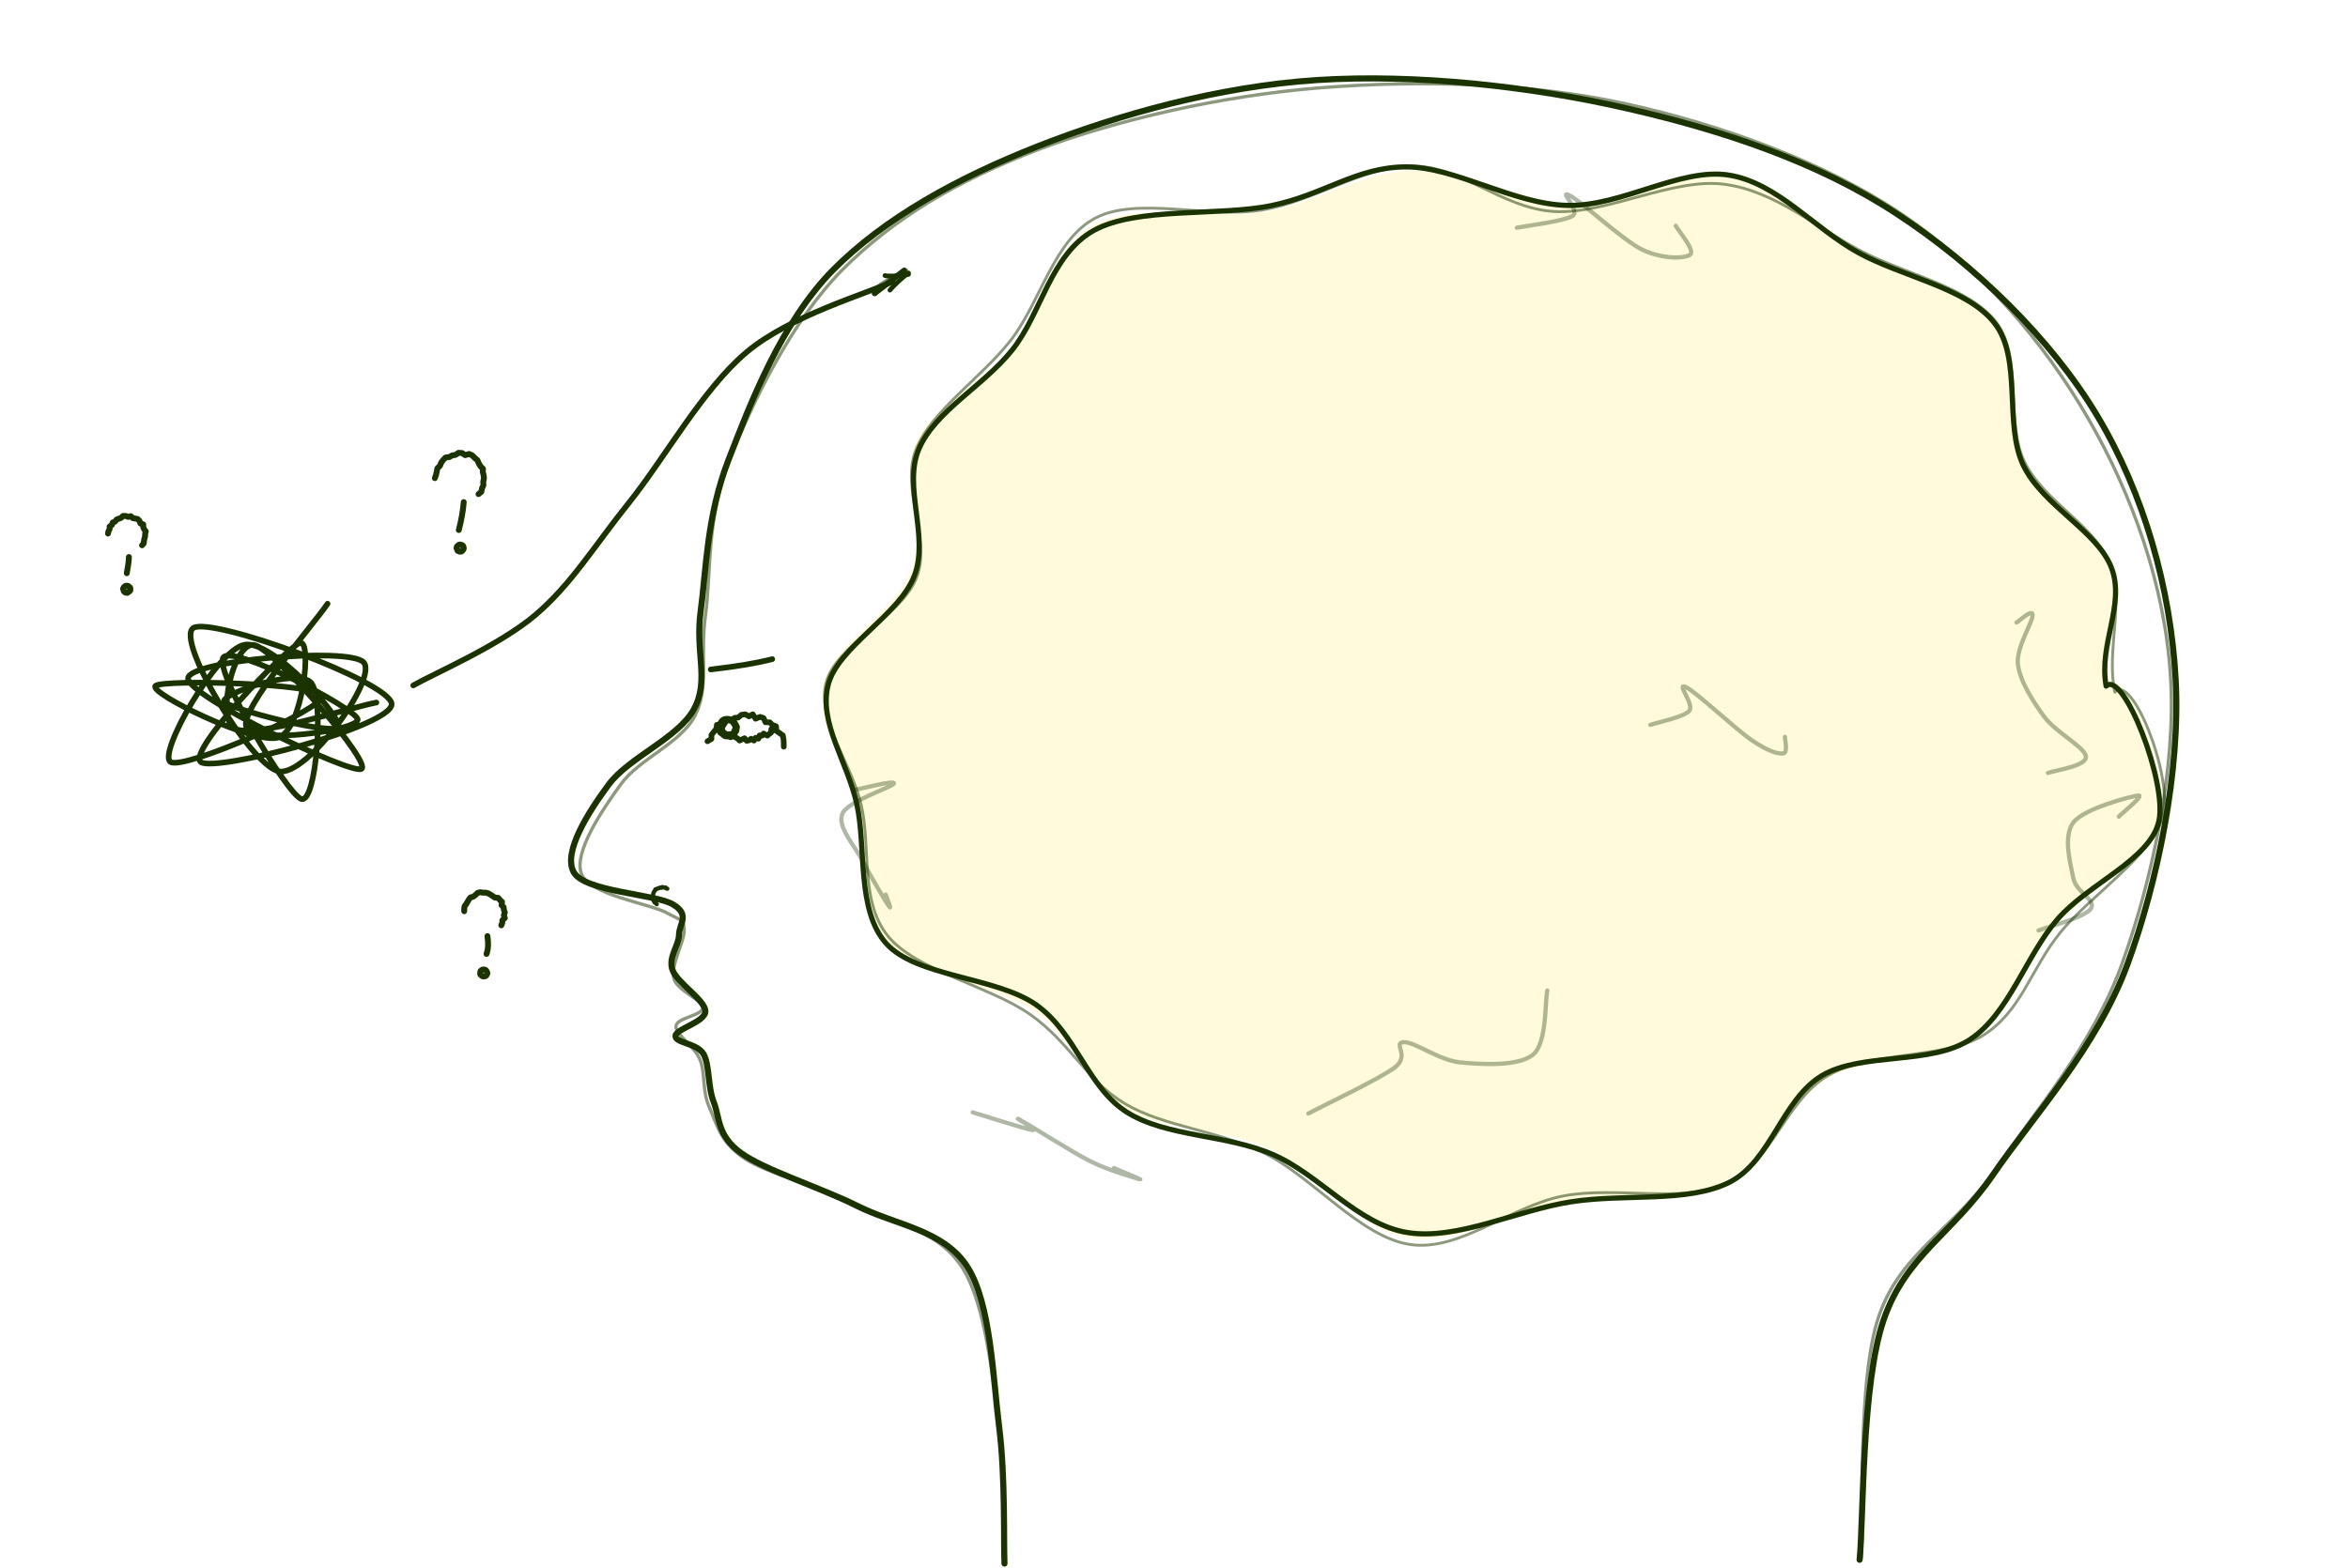
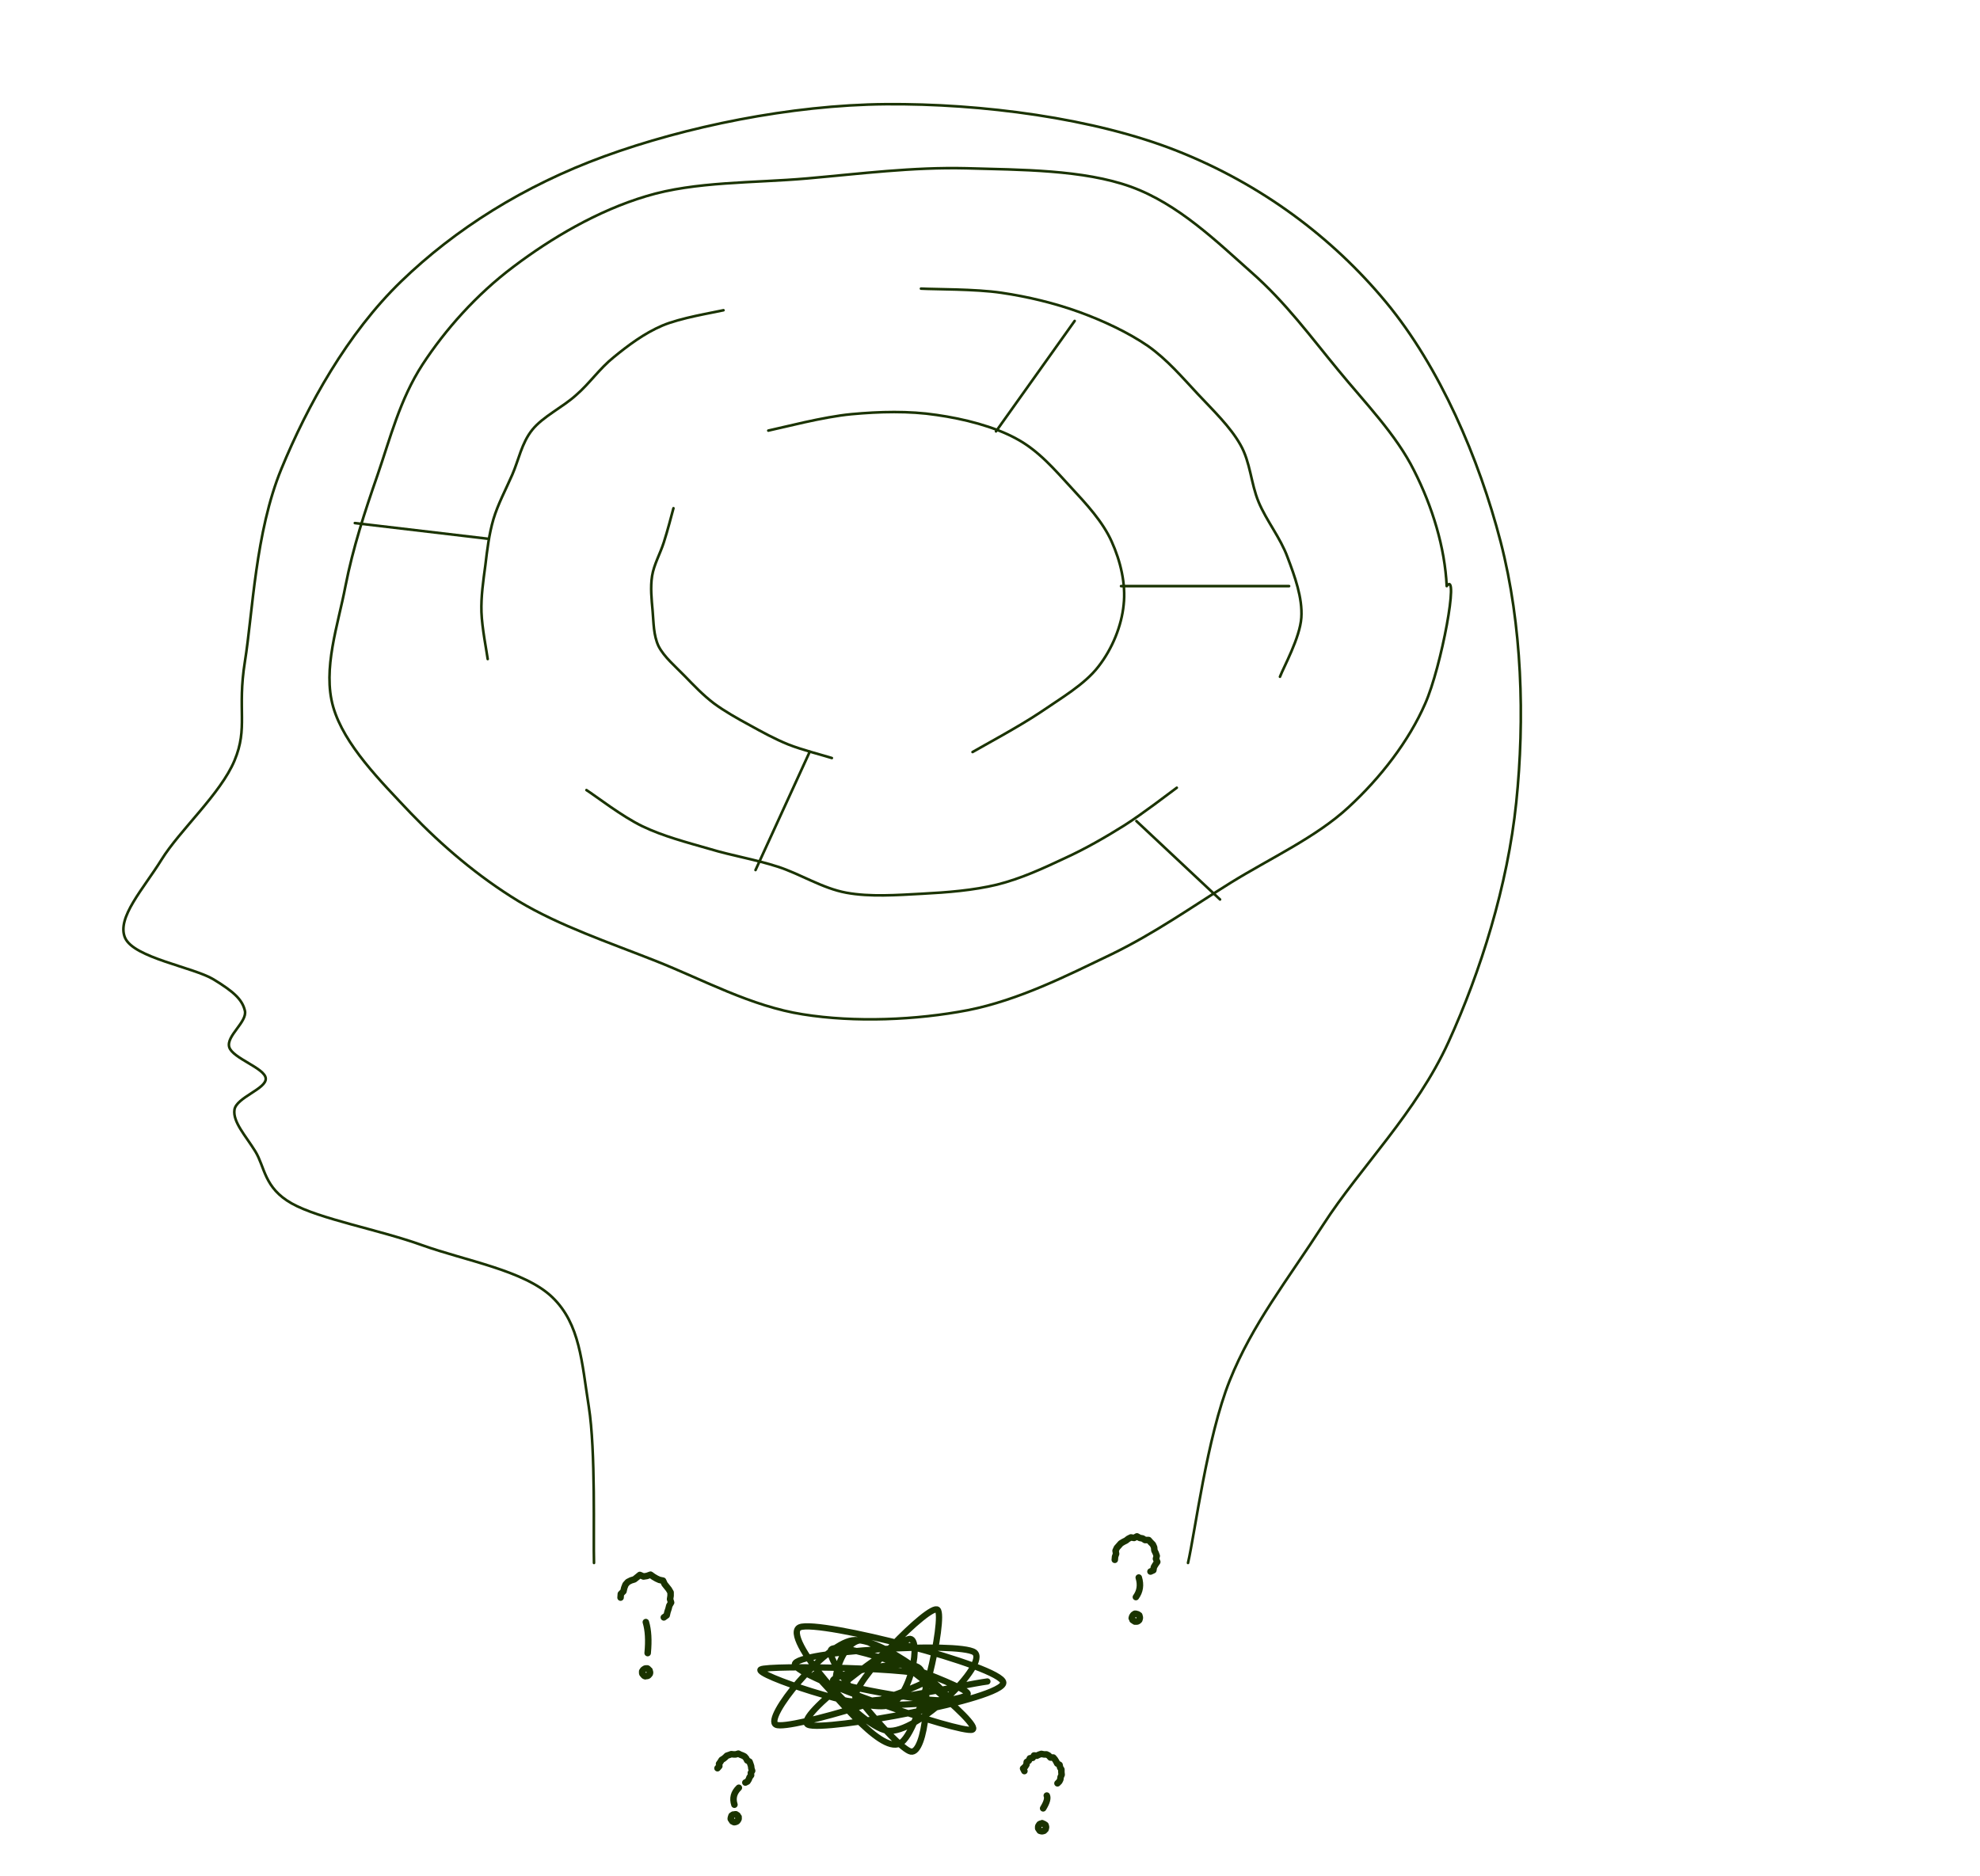
- <svg xmlns="http://www.w3.org/2000/svg" class="bm-scene-svg" viewBox="0 0 1000 668" fill="none" stroke="#1a3300" stroke-linecap="round" stroke-linejoin="round" aria-hidden="true" focusable="false">
-   <path class="bm-brain-fill" d="M898.6,292.0 C906.1,284.4 924.2,331.9 920.3,349.0 C916.4,366.0 888.5,379.0 875.4,394.3 C862.4,409.6 858.3,429.8 842.0,440.8 C825.6,451.7 795.5,449.3 777.5,459.8 C759.4,470.3 751.9,495.1 733.5,503.8 C715.1,512.5 689.6,508.2 667.1,512.1 C644.6,516.0 619.6,531.0 598.6,527.2 C577.6,523.5 561.0,498.7 541.2,489.6 C521.4,480.4 496.6,482.2 479.8,472.4 C463.0,462.5 457.5,442.5 440.2,430.6 C422.8,418.8 388.2,415.6 375.8,401.4 C363.5,387.2 370.3,363.6 366.1,345.3 C361.8,327.1 346.8,309.0 350.5,292.0 C354.2,275.0 381.5,260.3 388.1,243.1 C394.7,225.8 382.8,204.6 390.1,188.6 C397.4,172.7 419.1,162.8 431.7,147.3 C444.4,131.8 448.2,105.1 466.1,95.6 C484.0,86.1 516.7,93.9 539.1,90.0 C561.6,86.2 580.1,73.1 601.0,72.8 C622.0,72.4 642.3,87.4 664.7,87.9 C687.1,88.4 714.5,72.4 735.6,75.8 C756.6,79.2 772.0,97.9 791.2,108.2 C810.3,118.4 838.8,122.6 850.4,137.2 C862.1,151.8 853.2,178.7 861.2,195.7 C869.1,212.8 892.0,223.4 898.2,239.4 C904.5,255.5 894.9,273.7 898.6,292.0 Z" fill="#ffe95c" fill-opacity="0.22" stroke="none" />
-   <path class="bm-brain" d="M897.0,292.3 C904.2,285.2 923.0,333.0 919.5,349.6 C916.0,366.2 889.6,376.2 876.2,391.7 C862.8,407.2 855.7,431.7 839.1,442.8 C822.4,453.9 793.1,448.1 776.0,458.2 C758.9,468.4 754.3,494.7 736.5,503.7 C718.7,512.6 692.0,508.4 669.1,512.0 C646.3,515.5 620.6,528.5 599.5,525.1 C578.3,521.8 561.9,500.3 542.0,491.8 C522.1,483.2 496.7,484.4 479.9,473.8 C463.1,463.2 458.3,440.0 441.2,428.0 C424.1,416.1 390.1,416.2 377.4,401.9 C364.7,387.7 369.0,360.9 364.9,342.5 C360.8,324.2 348.6,308.0 352.7,291.8 C356.8,275.6 383.0,262.1 389.4,245.3 C395.9,228.6 384.4,207.2 391.4,191.2 C398.3,175.1 418.7,164.6 431.1,149.1 C443.5,133.6 447.4,108.5 465.8,98.2 C484.2,88.0 519.2,92.2 541.4,87.6 C563.6,83.1 577.8,71.1 598.8,71.1 C619.9,71.1 644.6,87.0 667.5,87.5 C690.4,88.1 715.7,71.3 736.3,74.6 C756.9,77.9 772.3,97.0 791.2,107.5 C810.1,118.0 837.8,122.6 849.5,137.7 C861.3,152.8 853.4,180.8 861.7,198.2 C870.0,215.5 893.4,226.3 899.3,242.0 C905.2,257.7 893.7,274.3 897.0,292.3 Z" stroke-width="2.2" />
-   <path d="M900.7,294.9 C908.0,286.6 925.2,329.9 921.3,347.0 C917.5,364.0 890.4,381.4 877.6,397.1 C864.8,412.8 860.9,431.0 844.4,441.2 C827.9,451.3 796.9,447.6 778.7,458.1 C760.6,468.6 754.3,495.7 735.5,504.3 C716.7,512.8 688.3,505.2 665.8,509.5 C643.4,513.8 621.9,533.2 600.7,530.2 C579.6,527.2 559.0,501.4 538.7,491.4 C518.5,481.4 495.9,480.1 479.3,470.3 C462.6,460.4 455.8,444.2 438.9,432.3 C422.1,420.3 390.1,413.6 378.1,398.7 C366.0,383.7 371.1,360.5 366.7,342.6 C362.4,324.6 347.9,307.1 351.8,291.0 C355.8,274.9 384.0,262.5 390.4,246.0 C396.8,229.4 383.4,208.5 390.1,191.6 C396.8,174.8 417.8,161.2 430.6,144.8 C443.3,128.3 448.9,102.0 466.7,92.8 C484.5,83.6 514.8,93.2 537.3,89.5 C559.8,85.8 580.9,70.6 601.7,70.7 C622.5,70.8 639.8,88.8 661.9,90.1 C684.1,91.4 712.5,75.6 734.4,78.5 C756.4,81.4 774.3,97.6 793.5,107.4 C812.8,117.2 838.8,122.5 850.2,137.3 C861.6,152.1 854.0,179.2 862.0,196.3 C870.1,213.5 892.1,223.7 898.6,240.1 C905.0,256.6 896.9,277.1 900.7,294.9 Z" stroke-width="1.2" opacity="0.5" />
-   <path d="M557.2,474.4 C563.3,471.1 587.2,459.8 594.0,454.8 C600.7,449.7 593.1,444.4 597.7,444.0 C602.4,443.6 612.7,451.7 621.9,452.6 C631.1,453.5 646.7,454.4 652.9,449.3 C659.0,444.2 657.9,426.5 659.0,422.0" stroke-width="1.8" opacity="0.35" />
-   <path d="M858.8,265.2 C859.9,264.7 865.6,259.1 865.7,262.0 C865.8,265.0 858.6,275.8 859.4,283.0 C860.3,290.2 865.8,298.8 870.6,305.3 C875.4,311.9 888.1,318.4 888.4,322.4 C888.7,326.4 874.9,328.2 872.2,329.3" stroke-width="1.8" opacity="0.35" />
-   <path d="M414.3,473.9 C418.5,475.1 436.3,480.9 439.6,481.4 C442.9,482.0 430.1,474.8 434.3,477.0 C438.4,479.2 456.0,490.5 464.5,494.8 C473.1,499.0 483.8,501.9 485.5,502.4 C487.1,502.9 476.2,498.4 474.4,497.6" stroke-width="1.8" opacity="0.35" />
-   <path d="M702.9,308.8 C705.6,307.8 716.9,305.6 719.4,302.9 C721.9,300.2 713.5,290.6 718.0,292.7 C722.4,294.8 739.1,310.6 746.0,315.3 C752.9,320.0 757.0,321.2 759.3,321.0 C761.7,320.8 760.1,315.1 760.2,313.9" stroke-width="1.8" opacity="0.35" />
-   <path d="M363.7,336.6 C366.5,336.1 381.5,332.1 380.7,333.8 C379.8,335.5 360.8,341.3 358.7,346.8 C356.5,352.4 364.3,360.6 367.6,367.2 C371.0,373.7 377.0,383.8 378.6,386.1 C380.2,388.4 377.4,381.9 377.2,381.1" stroke-width="1.8" opacity="0.35" />
-   <path d="M646.0,97.0 C650.0,96.2 665.9,94.3 669.7,92.0 C673.4,89.7 663.4,80.8 668.4,83.2 C673.3,85.6 690.8,102.1 699.3,106.3 C707.9,110.5 717.4,110.2 719.8,108.5 C722.2,106.8 714.7,98.2 713.7,96.2" stroke-width="1.8" opacity="0.35" />
-   <path d="M902.4,347.9 C903.7,346.4 913.8,338.5 910.6,338.9 C907.4,339.3 887.7,344.4 883.1,350.3 C878.5,356.2 881.8,367.9 883.0,374.1 C884.2,380.2 893.0,383.4 890.5,387.1 C888.1,390.8 872.0,394.9 868.2,396.4" stroke-width="1.8" opacity="0.35" />
-   <path class="bm-head" d="M427.8,666.1 C427.4,656.5 428.2,629.6 425.6,608.5 C422.9,587.5 422.1,555.5 412.0,539.7 C401.9,523.9 381.0,521.8 364.9,513.7 C348.8,505.6 325.7,498.5 315.6,491.2 C305.4,483.8 306.7,476.6 304.0,469.6 C301.3,462.6 302.3,453.7 299.6,449.0 C296.8,444.3 287.5,444.4 287.7,441.3 C287.8,438.3 300.6,435.4 300.4,430.7 C300.2,426.0 288.3,418.6 286.4,413.2 C284.5,407.8 289.1,402.9 289.2,398.2 C289.2,393.6 294.1,389.7 286.6,385.3 C279.2,380.8 248.9,380.0 244.3,371.5 C239.7,363.0 250.6,345.9 259.2,334.3 C267.7,322.7 289.1,314.3 295.6,302.0 C302.2,289.7 296.0,278.1 298.4,260.4 C300.8,242.7 300.9,220.0 310.3,195.8 C319.7,171.5 332.8,137.4 354.7,115.1 C376.7,92.9 407.7,75.8 442.0,62.3 C476.4,48.8 519.0,36.8 560.9,34.1 C602.7,31.4 651.8,36.7 693.0,46.2 C734.1,55.6 774.3,69.1 807.7,91.0 C841.1,112.8 873.5,144.2 893.3,177.3 C913.1,210.4 924.5,250.6 926.6,289.5 C928.7,328.5 918.9,375.9 906.0,411.0 C893.0,446.2 866.1,475.3 848.8,500.5 C831.5,525.7 811.8,534.7 802.3,562.1 C792.8,589.4 793.7,647.5 792.0,664.5" stroke-width="2.6" />
-   <path d="M427.2,662.5 C427.0,653.6 428.6,629.8 425.8,609.5 C422.9,589.1 420.1,556.4 410.0,540.3 C399.9,524.2 380.7,520.8 365.2,513.0 C349.8,505.3 327.8,500.5 317.2,493.6 C306.7,486.7 305.2,478.7 302.1,471.7 C298.9,464.6 300.5,457.1 298.1,451.4 C295.8,445.6 287.7,440.9 287.9,437.2 C288.1,433.5 299.4,432.7 299.3,429.2 C299.1,425.8 288.2,422.1 286.9,416.6 C285.6,411.0 291.8,400.6 291.4,396.0 C290.9,391.4 291.3,392.9 284.0,388.9 C276.7,384.9 250.9,381.3 247.6,372.2 C244.3,363.2 256.1,345.6 264.2,334.4 C272.2,323.1 290.0,316.8 296.1,304.7 C302.1,292.6 298.0,279.8 300.5,261.8 C302.9,243.7 300.9,220.7 310.6,196.3 C320.3,171.8 336.9,137.1 358.7,115.0 C380.6,93.0 407.8,76.9 441.7,63.9 C475.6,51.0 520.6,40.7 562.3,37.4 C604.0,34.1 650.5,35.1 691.9,44.1 C733.2,53.1 777.5,69.2 810.4,91.6 C843.3,113.9 870.3,145.4 889.3,178.2 C908.3,211.0 922.0,249.6 924.4,288.2 C926.9,326.8 916.6,374.8 904.0,409.9 C891.5,445.1 866.4,473.9 849.1,499.1 C831.8,524.2 809.6,533.3 800.2,560.7 C790.8,588.2 793.9,646.6 792.7,663.7" stroke-width="1.4" opacity="0.5" />
-   <path d="M301.3,315.8 L303.0,314.8 L303.0,313.1 L304.0,311.8 L305.0,310.6 L306.7,310.2 L307.9,309.3 L308.8,307.9 L309.8,306.6 L311.6,306.7 L312.9,305.8 L314.4,305.7 L315.8,304.5 L317.4,304.3 L319.0,305.2 L320.6,304.3 L321.8,306.2 L323.7,305.4 L325.2,305.9 L326.0,307.7 L327.8,307.7 L328.9,308.8 L330.5,309.4 L330.7,311.4 L332.0,312.3 L333.4,313.3 L333.7,314.9 L333.8,316.6 L333.8,318.1" stroke-width="2.4" />
-   <path d="M330.2,311.1 L328.5,310.6 L328.4,312.1 L327.6,312.7 L326.8,313.4 L325.2,312.5 L324.6,313.4 L323.5,313.3 L323.0,314.7 L321.8,314.3 L321.1,315.5 L319.9,314.7 L319.0,315.4 L318.0,315.6 L317.1,314.5 L316.0,315.0 L315.0,315.5 L314.1,314.6 L313.2,314.1 L312.4,313.6 L311.1,314.1 L310.7,312.8 L309.5,312.9 L308.7,312.3 L307.9,311.8 L307.6,310.6 L306.2,310.7 L305.2,310.3 L305.3,308.8" stroke-width="2.4" />
-   <path d="M313.5,309.8 L313.4,310.7 L313.0,311.4 L312.8,312.2 L312.1,312.7 L311.4,313.2 L310.6,313.4 L309.8,313.5 L308.9,313.4 L308.2,312.9 L307.6,312.4 L306.9,311.9 L306.5,311.1 L306.7,310.2 L306.5,309.4 L306.7,308.6 L307.2,307.9 L307.7,307.2 L308.4,306.7 L309.3,306.5 L310.1,306.5 L310.9,306.7 L311.7,307.0 L312.3,307.5 L312.8,308.2 L313.2,308.9 L313.6,309.7 L313.5,310.5 L313.3,311.4" stroke-width="3.0" />
-   <path d="M302.7,285.2 Q318.8,283.4 328.9,280.8" stroke-width="2.4" />
-   <path d="M279.7,385.2 L279.4,384.9 L279.1,384.6 L278.7,384.4 L278.6,383.9 L278.3,383.6 L278.3,383.1 L278.2,382.7 L278.1,382.3 L277.9,381.8 L278.1,381.4 L278.2,381.0 L278.3,380.5 L278.4,380.1 L278.7,379.7 L279.0,379.4 L279.1,378.9 L279.6,378.7 L280.0,378.6 L280.4,378.4 L280.8,378.3 L281.2,378.1 L281.7,378.2 L282.1,377.9 L282.5,378.0 L283.0,378.2 L283.5,378.1 L283.8,378.5 L284.2,378.6" stroke-width="1.8" />
+ <svg xmlns="http://www.w3.org/2000/svg" viewBox="240 0 760 720" fill="none" stroke="#1a3300" stroke-linecap="round" stroke-linejoin="round">
+   <path class="bm-head" d="M468.0,600.0 C467.7,590.0 468.7,557.0 466.0,540.0 C463.3,523.0 462.7,508.3 452.0,498.0 C441.3,487.7 418.7,484.0 402.0,478.0 C385.3,472.0 362.7,468.0 352.0,462.0 C341.3,456.0 341.7,448.0 338.0,442.0 C334.3,436.0 329.3,430.7 330.0,426.0 C330.7,421.3 342.3,418.0 342.0,414.0 C341.7,410.0 329.3,406.3 328.0,402.0 C326.7,397.7 335.0,392.3 334.0,388.0 C333.0,383.7 329.7,380.7 322.0,376.0 C314.3,371.3 291.3,367.7 288.0,360.0 C284.7,352.3 295.0,341.3 302.0,330.0 C309.0,318.7 324.7,304.7 330.0,292.0 C335.3,279.3 331.0,272.7 334.0,254.0 C337.0,235.3 338.0,204.3 348.0,180.0 C358.0,155.7 373.3,128.0 394.0,108.0 C414.7,88.0 441.0,71.3 472.0,60.0 C503.0,48.7 543.3,40.3 580.0,40.0 C616.7,39.7 660.0,45.3 692.0,58.0 C724.0,70.7 751.3,91.0 772.0,116.0 C792.7,141.0 807.7,176.0 816.0,208.0 C824.3,240.0 825.3,276.0 822.0,308.0 C818.7,340.0 808.3,373.0 796.0,400.0 C783.7,427.0 762.0,448.3 748.0,470.0 C734.0,491.7 720.7,508.3 712.0,530.0 C703.3,551.7 698.7,588.3 696.0,600.0" />
+   <path class="bm-brain" d="M795.3,225.0 C800.2,218.4 793.3,256.1 787.0,270.2 C780.8,284.4 770.0,298.5 757.6,309.9 C745.2,321.4 727.7,329.4 712.5,338.8 C697.4,348.2 683.5,358.1 666.7,366.3 C649.8,374.4 631.2,383.9 611.5,387.8 C591.7,391.6 568.2,392.6 548.2,389.4 C528.3,386.3 509.9,376.1 491.7,368.9 C473.5,361.7 454.8,355.4 439.1,346.0 C423.5,336.5 409.6,324.6 397.7,312.2 C385.9,299.7 372.1,285.9 367.9,271.4 C363.7,256.8 369.8,239.8 372.6,225.0 C375.5,210.2 380.0,196.5 384.9,182.4 C389.8,168.2 393.5,153.3 402.2,139.9 C410.9,126.6 422.8,113.1 437.2,102.3 C451.5,91.5 469.3,80.9 488.1,75.3 C506.9,69.6 529.3,70.3 549.8,68.5 C570.2,66.7 590.3,64.1 611.0,64.6 C631.7,65.2 655.8,65.1 674.1,71.7 C692.3,78.3 707.1,92.8 720.3,104.5 C733.6,116.2 743.1,129.3 753.6,142.0 C764.0,154.7 775.9,166.8 782.8,180.7 C789.8,194.5 794.6,210.1 795.3,225.0 Z" />
+   <path class="bm-maze" d="M593.5,110.8 C598.6,111.1 614.3,110.9 624.4,112.4 C634.6,113.9 644.9,116.4 654.3,119.8 C663.6,123.2 673.0,127.6 680.6,132.8 C688.1,138.1 693.9,145.0 699.8,151.3 C705.7,157.6 712.2,163.8 716.1,170.7 C720.0,177.5 720.1,185.5 723.1,192.7 C726.1,199.9 731.5,206.5 734.2,213.9 C737.0,221.3 740.0,229.5 739.5,237.1 C739.0,244.8 732.7,256.1 731.3,259.8" />
+   <path class="bm-maze" d="M691.7,302.4 C688.3,304.9 678.6,312.4 671.5,316.9 C664.3,321.4 656.7,325.8 648.6,329.5 C640.5,333.3 631.9,337.3 622.7,339.6 C613.6,341.8 603.6,342.6 593.9,343.1 C584.3,343.6 574.0,344.4 564.8,342.7 C555.6,341.0 547.2,335.5 538.5,332.7 C529.8,329.9 521.0,328.5 512.4,325.9 C503.7,323.4 494.5,321.0 486.6,317.2 C478.7,313.4 468.7,305.6 465.1,303.3" />
+   <path class="bm-maze" d="M427.2,253.0 C426.8,250.0 425.0,241.0 424.8,235.0 C424.6,229.0 425.5,223.0 426.3,217.0 C427.0,211.1 427.7,205.1 429.4,199.3 C431.1,193.6 434.1,188.0 436.6,182.3 C439.1,176.6 440.2,170.1 444.3,165.0 C448.4,159.9 455.9,156.4 461.1,151.7 C466.4,147.1 470.1,141.5 475.6,137.1 C481.1,132.6 487.2,128.0 494.2,125.0 C501.2,122.0 513.8,120.0 517.7,119.1" />
+   <path class="bm-maze" d="M534.9,165.3 C540.2,164.2 556.0,160.0 566.8,159.0 C577.6,158.0 588.9,157.7 599.5,159.3 C610.0,160.8 621.5,163.7 630.1,168.4 C638.7,173.0 644.9,180.4 651.0,187.0 C657.1,193.6 663.3,200.3 666.7,207.9 C670.1,215.4 672.2,224.2 671.3,232.2 C670.5,240.2 667.0,249.0 661.6,255.9 C656.3,262.8 647.1,268.1 639.1,273.6 C631.0,279.0 617.6,286.2 613.3,288.7" />
+   <path class="bm-maze" d="M559.3,291.0 C556.5,290.1 547.9,287.9 542.6,285.8 C537.4,283.7 532.5,281.0 527.8,278.4 C523.0,275.8 518.2,273.1 514.0,270.0 C509.8,266.8 506.4,263.2 502.8,259.5 C499.3,255.9 494.9,252.2 492.8,248.1 C490.8,243.9 490.9,239.0 490.5,234.5 C490.1,230.0 489.6,225.5 490.3,221.1 C491.0,216.7 493.4,212.6 494.8,208.2 C496.2,203.9 497.9,197.3 498.5,195.1" />
+   <path class="bm-maze" d="M670.3,225.0 L734.8,225.0" />
+   <path class="bm-maze" d="M550.8,288.6 L530.0,334.0" />
+   <path class="bm-maze" d="M427.1,206.8 L376.2,200.8" />
+   <path class="bm-maze" d="M622.3,165.6 L652.5,123.2" />
+   <path class="bm-maze" d="M676.2,315.2 L708.3,345.3" />
  <g class="bm-tangle">
-     <path d="M160.3,299.3 C150.3,301.1 108.8,314.6 100.2,310.5 C91.6,306.5 99.8,272.0 108.7,274.9 C117.7,277.7 158.7,325.3 153.9,327.6 C149.1,330.0 79.9,296.6 80.1,289.0 C80.2,281.4 148.4,275.5 154.8,282.1 C161.3,288.7 130.8,331.0 118.7,328.6 C106.6,326.1 74.4,272.3 82.4,267.5 C90.4,262.7 166.2,290.4 166.8,299.9 C167.3,309.4 92.1,329.0 85.6,324.7 C79.1,320.4 122.3,275.7 127.7,273.9 C133.2,272.2 128.8,311.2 118.5,314.2 C108.2,317.3 63.1,295.2 66.2,292.2 C69.3,289.3 136.1,291.1 137.2,296.5 C138.3,301.9 78.1,328.3 72.6,324.6 C67.1,321.0 92.1,277.2 104.0,274.7 C116.0,272.2 145.6,305.6 144.2,309.6 C142.7,313.7 97.4,302.0 95.5,298.9 C93.6,295.8 127.2,284.1 132.6,291.0 C138.1,297.9 134.7,342.2 128.4,340.4 C122.2,338.6 91.1,285.8 95.1,280.1 C99.1,274.4 150.7,301.4 152.3,306.3 C153.9,311.1 107.0,317.6 104.8,309.4 C102.7,301.3 133.7,265.9 139.5,257.2" stroke-width="2.4" />
-     <path d="M185.2,203.7 L185.7,202.3 L186.0,200.9 L186.3,199.5 L187.4,198.4 L187.9,197.1 L188.8,195.9 L189.8,194.9 L191.4,194.7 L192.6,194.0 L194.0,193.8 L195.3,192.9 L196.8,193.0 L198.1,193.9 L199.8,193.4 L201.1,194.0 L202.2,195.1 L203.3,196.0 L203.9,197.4 L204.6,198.6 L205.7,199.7 L205.6,201.1 L206.0,202.5 L206.1,203.9 L205.8,205.2 L205.9,206.7 L205.3,208.0 L205.0,209.5 L203.8,210.5" stroke-width="2.5" />
-     <path d="M197.5,213.9 Q197.1,219.2 195.4,225.8" stroke-width="2.5" />
-     <path d="M197.5,233.7 L197.4,234.0 L197.2,234.3 L197.0,234.6 L196.7,234.8 L196.4,235.0 L196.1,235.0 L195.7,235.0 L195.4,234.8 L195.0,234.7 L194.8,234.5 L194.7,234.1 L194.6,233.8 L194.4,233.5 L194.6,233.1 L194.6,232.8 L194.9,232.5 L195.2,232.3 L195.4,232.1 L195.8,232.0 L196.1,232.0 L196.4,232.1 L196.8,232.2 L197.1,232.4 L197.3,232.7 L197.4,233.0 L197.5,233.4 L197.4,233.7 L197.3,234.0" stroke-width="2.5" />
-     <path d="M46.0,227.3 L46.2,226.3 L46.7,225.4 L46.7,224.3 L47.7,223.6 L48.0,222.6 L49.0,222.2 L49.7,221.3 L50.6,221.0 L51.6,220.6 L52.4,219.8 L53.5,219.8 L54.6,220.2 L55.7,219.9 L56.5,220.7 L57.5,220.9 L58.6,221.1 L59.4,221.9 L59.8,223.0 L61.0,223.4 L61.0,224.6 L61.4,225.5 L62.1,226.4 L61.8,227.5 L61.8,228.5 L61.5,229.5 L61.3,230.5 L61.2,231.5 L60.5,232.3" stroke-width="2.5" />
-     <path d="M54.9,237.3 Q54.9,239.4 54.0,244.2" stroke-width="2.5" />
-     <path d="M55.4,251.1 L55.5,251.5 L55.3,251.8 L55.0,252.0 L54.8,252.2 L54.5,252.4 L54.2,252.6 L53.8,252.4 L53.5,252.5 L53.2,252.3 L52.9,252.1 L52.7,251.8 L52.6,251.5 L52.6,251.2 L52.4,250.8 L52.6,250.5 L52.7,250.2 L53.0,250.0 L53.2,249.7 L53.5,249.6 L53.9,249.5 L54.2,249.6 L54.5,249.6 L54.8,249.8 L55.0,250.0 L55.3,250.2 L55.5,250.5 L55.5,250.9 L55.5,251.2" stroke-width="2.5" />
-     <path d="M197.7,388.2 L197.7,387.1 L197.9,386.0 L198.6,385.1 L199.1,384.2 L199.7,383.2 L200.4,382.3 L201.6,382.0 L202.5,381.3 L203.4,380.4 L204.5,380.1 L205.7,380.3 L206.9,380.3 L208.0,380.6 L209.0,381.2 L209.9,381.8 L210.8,382.4 L212.2,382.5 L212.9,383.4 L213.8,384.2 L213.6,385.6 L214.5,386.5 L214.6,387.6 L215.0,388.7 L214.6,389.9 L215.0,391.1 L214.0,392.0 L213.9,393.2 L213.5,394.2" stroke-width="2.5" />
-     <path d="M207.6,398.8 Q208.3,403.4 207.2,406.4" stroke-width="2.5" />
-     <path d="M207.6,414.6 L207.4,414.9 L207.3,415.3 L207.1,415.6 L206.8,415.8 L206.5,415.9 L206.2,416.0 L205.8,416.0 L205.5,415.9 L205.2,415.7 L204.9,415.5 L204.6,415.2 L204.5,414.9 L204.5,414.5 L204.6,414.2 L204.6,413.8 L204.8,413.5 L205.1,413.3 L205.4,413.1 L205.8,413.1 L206.1,413.0 L206.4,413.1 L206.8,413.2 L207.0,413.4 L207.2,413.7 L207.4,414.0 L207.5,414.4 L207.5,414.7 L207.4,415.1" stroke-width="2.5" />
+     <path d="M619.0,645.5 C609.8,646.7 572.0,655.3 564.1,652.7 C556.2,650.0 563.4,627.9 571.6,629.8 C579.7,631.7 617.6,662.5 613.2,664.0 C608.8,665.6 545.0,643.8 545.1,638.9 C545.2,633.9 608.0,630.1 614.0,634.3 C619.9,638.6 591.8,666.0 580.6,664.4 C569.5,662.8 539.6,627.8 547.0,624.7 C554.4,621.6 624.6,639.7 625.1,645.9 C625.6,652.2 556.2,664.9 550.2,662.1 C544.1,659.3 583.8,630.4 588.9,629.2 C593.9,628.0 589.9,652.9 580.4,654.8 C570.9,656.8 529.2,642.8 532.0,640.9 C534.7,639.1 596.1,640.3 597.1,643.8 C598.1,647.4 542.8,664.5 537.9,662.1 C532.9,659.8 556.3,631.3 567.2,629.7 C578.2,628.0 605.0,649.6 603.7,652.2 C602.5,654.8 561.6,647.3 559.8,645.3 C558.0,643.4 588.0,635.9 592.9,640.4 C597.9,644.9 595.3,673.6 589.6,672.4 C584.0,671.2 555.5,636.9 559.1,633.2 C562.7,629.4 609.9,646.9 611.4,650.0 C613.0,653.2 570.3,657.2 568.4,651.9 C566.5,646.5 597.1,615.1 599.9,618.0 C602.8,620.9 593.3,665.2 585.4,669.3 C577.5,673.4 558.2,647.2 552.7,642.8" stroke-width="2.4" />
  </g>
-   <path class="bm-trail" d="M176.0,292.0 C184.7,287.0 212.7,275.0 228.0,262.0 C243.3,249.0 253.0,232.7 268.0,214.0 C283.0,195.3 299.3,165.7 318.0,150.0 C336.7,134.3 369.7,125.0 380.0,120.0" pathLength="1" stroke-width="2.4" />
-   <g class="bm-trail-end">
-     <path d="M372.5,125.0 Q377.9,120.8 385.1,115.2" stroke-width="2.4" />
-     <path d="M372.7,123.0 Q377.4,118.8 386.1,115.2" stroke-width="1.4" opacity="0.55" />
-     <path d="M386.9,116.3 Q382.3,119.8 379.0,123.6" stroke-width="2.0" />
-     <path d="M386.9,116.9 Q379.5,118.0 376.9,117.4" stroke-width="2.0" />
+   <g class="bm-q" style="--i:0">
+     <path d="M478.2,613.3 L478.3,611.9 L479.3,610.9 L479.6,609.6 L480.1,608.3 L481.0,607.3 L482.2,606.7 L483.5,606.3 L484.5,605.5 L485.6,604.6 L487.0,605.2 L488.3,605.0 L489.7,604.5 L490.8,605.3 L492.0,606.0 L493.1,606.5 L494.5,606.8 L495.1,608.1 L495.9,609.1 L496.7,610.1 L497.4,611.3 L497.4,612.6 L497.2,613.9 L497.6,615.2 L496.9,616.4 L496.6,617.6 L496.2,618.8 L495.9,620.1 L494.8,620.9" stroke-width="2.5" />
+     <path d="M487.9,622.7 Q489.3,627.3 488.6,634.6" stroke-width="2.5" />
+     <path d="M489.4,641.9 L489.5,642.2 L489.4,642.6 L489.2,642.8 L489.0,643.1 L488.7,643.3 L488.4,643.4 L488.0,643.4 L487.7,643.5 L487.4,643.4 L487.1,643.2 L486.9,642.9 L486.6,642.6 L486.5,642.3 L486.5,641.9 L486.5,641.6 L486.7,641.3 L486.9,641.0 L487.2,640.8 L487.5,640.6 L487.8,640.5 L488.1,640.5 L488.5,640.5 L488.8,640.7 L489.0,641.0 L489.3,641.2 L489.4,641.6 L489.5,641.9 L489.5,642.2" stroke-width="2.5" />
+   </g>
+   <g class="bm-q" style="--i:1">
+     <path d="M667.9,598.8 L668.0,597.6 L668.4,596.5 L668.2,595.3 L668.7,594.2 L669.5,593.3 L670.2,592.5 L671.2,591.9 L672.2,591.4 L673.1,590.7 L674.1,590.2 L675.3,590.4 L676.4,589.8 L677.5,590.4 L678.6,590.6 L679.5,591.2 L680.9,591.2 L681.7,592.1 L682.5,592.9 L683.0,594.0 L683.1,595.2 L683.6,596.2 L684.0,597.3 L683.7,598.4 L684.2,599.6 L683.5,600.6 L682.9,601.6 L682.7,602.8 L681.6,603.3" stroke-width="2.5" />
+     <path d="M677.1,605.6 Q678.4,609.8 676.0,613.1" stroke-width="2.5" />
+     <path d="M677.4,620.8 L677.5,621.2 L677.4,621.5 L677.3,621.9 L677.0,622.2 L676.7,622.4 L676.4,622.5 L676.0,622.5 L675.6,622.5 L675.3,622.3 L675.0,622.1 L674.7,621.9 L674.6,621.5 L674.4,621.2 L674.5,620.8 L674.6,620.5 L674.8,620.2 L675.0,619.9 L675.3,619.7 L675.6,619.5 L676.0,619.5 L676.3,619.6 L676.7,619.7 L677.0,619.9 L677.3,620.1 L677.4,620.5 L677.5,620.8 L677.5,621.2 L677.4,621.6" stroke-width="2.5" />
+   </g>
+   <g class="bm-q" style="--i:2">
+     <path d="M633.2,679.9 L632.7,678.9 L633.5,678.2 L634.0,677.4 L634.1,676.4 L634.9,675.9 L635.3,675.0 L636.4,674.8 L636.9,673.9 L638.0,674.0 L638.8,673.6 L639.7,673.3 L640.7,673.5 L641.7,673.5 L642.5,673.9 L643.2,674.7 L644.3,674.7 L644.9,675.4 L645.4,676.2 L645.8,677.0 L646.7,677.5 L646.9,678.5 L647.4,679.3 L647.4,680.3 L647.5,681.3 L647.1,682.2 L647.0,683.1 L646.6,683.9 L645.9,684.6" stroke-width="2.5" />
+     <path d="M641.8,689.3 Q642.5,690.8 640.4,694.2" stroke-width="2.5" />
+     <path d="M641.4,701.6 L641.4,702.0 L641.3,702.3 L641.0,702.5 L640.8,702.8 L640.5,702.9 L640.1,703.0 L639.8,703.0 L639.4,702.9 L639.1,702.8 L638.9,702.5 L638.7,702.2 L638.5,701.9 L638.5,701.6 L638.5,701.2 L638.6,700.9 L638.8,700.6 L639.0,700.3 L639.4,700.1 L639.7,700.1 L640.0,699.9 L640.4,700.1 L640.7,700.2 L641.0,700.4 L641.3,700.6 L641.4,700.9 L641.5,701.3 L641.5,701.6 L641.4,701.9" stroke-width="2.5" />
+   </g>
+   <g class="bm-q" style="--i:3">
+     <path d="M515.4,678.8 L516.1,678.0 L516.0,677.1 L516.5,676.4 L517.0,675.6 L517.8,675.1 L518.4,674.6 L519.0,674.0 L519.9,673.7 L520.7,673.4 L521.6,673.5 L522.4,673.5 L523.4,673.2 L524.2,673.6 L525.0,673.9 L525.8,674.3 L526.4,675.0 L526.8,675.8 L527.7,676.3 L528.0,677.1 L528.3,678.0 L528.4,678.9 L528.7,679.8 L528.2,680.6 L528.3,681.5 L527.7,682.3 L527.4,683.1 L526.9,683.9 L526.1,684.3" stroke-width="2.5" />
+     <path d="M523.6,686.3 Q520.7,689.1 521.9,692.8" stroke-width="2.5" />
+     <path d="M523.5,697.9 L523.5,698.2 L523.4,698.5 L523.2,698.8 L523.0,699.1 L522.7,699.3 L522.4,699.4 L522.1,699.5 L521.7,699.5 L521.4,699.3 L521.1,699.2 L520.9,698.9 L520.7,698.6 L520.5,698.3 L520.5,698.0 L520.6,697.6 L520.7,697.3 L520.8,697.0 L521.1,696.8 L521.4,696.6 L521.8,696.6 L522.1,696.5 L522.5,696.5 L522.8,696.7 L523.1,696.9 L523.2,697.2 L523.5,697.5 L523.4,697.9 L523.5,698.2" stroke-width="2.5" />
  </g>
</svg>
